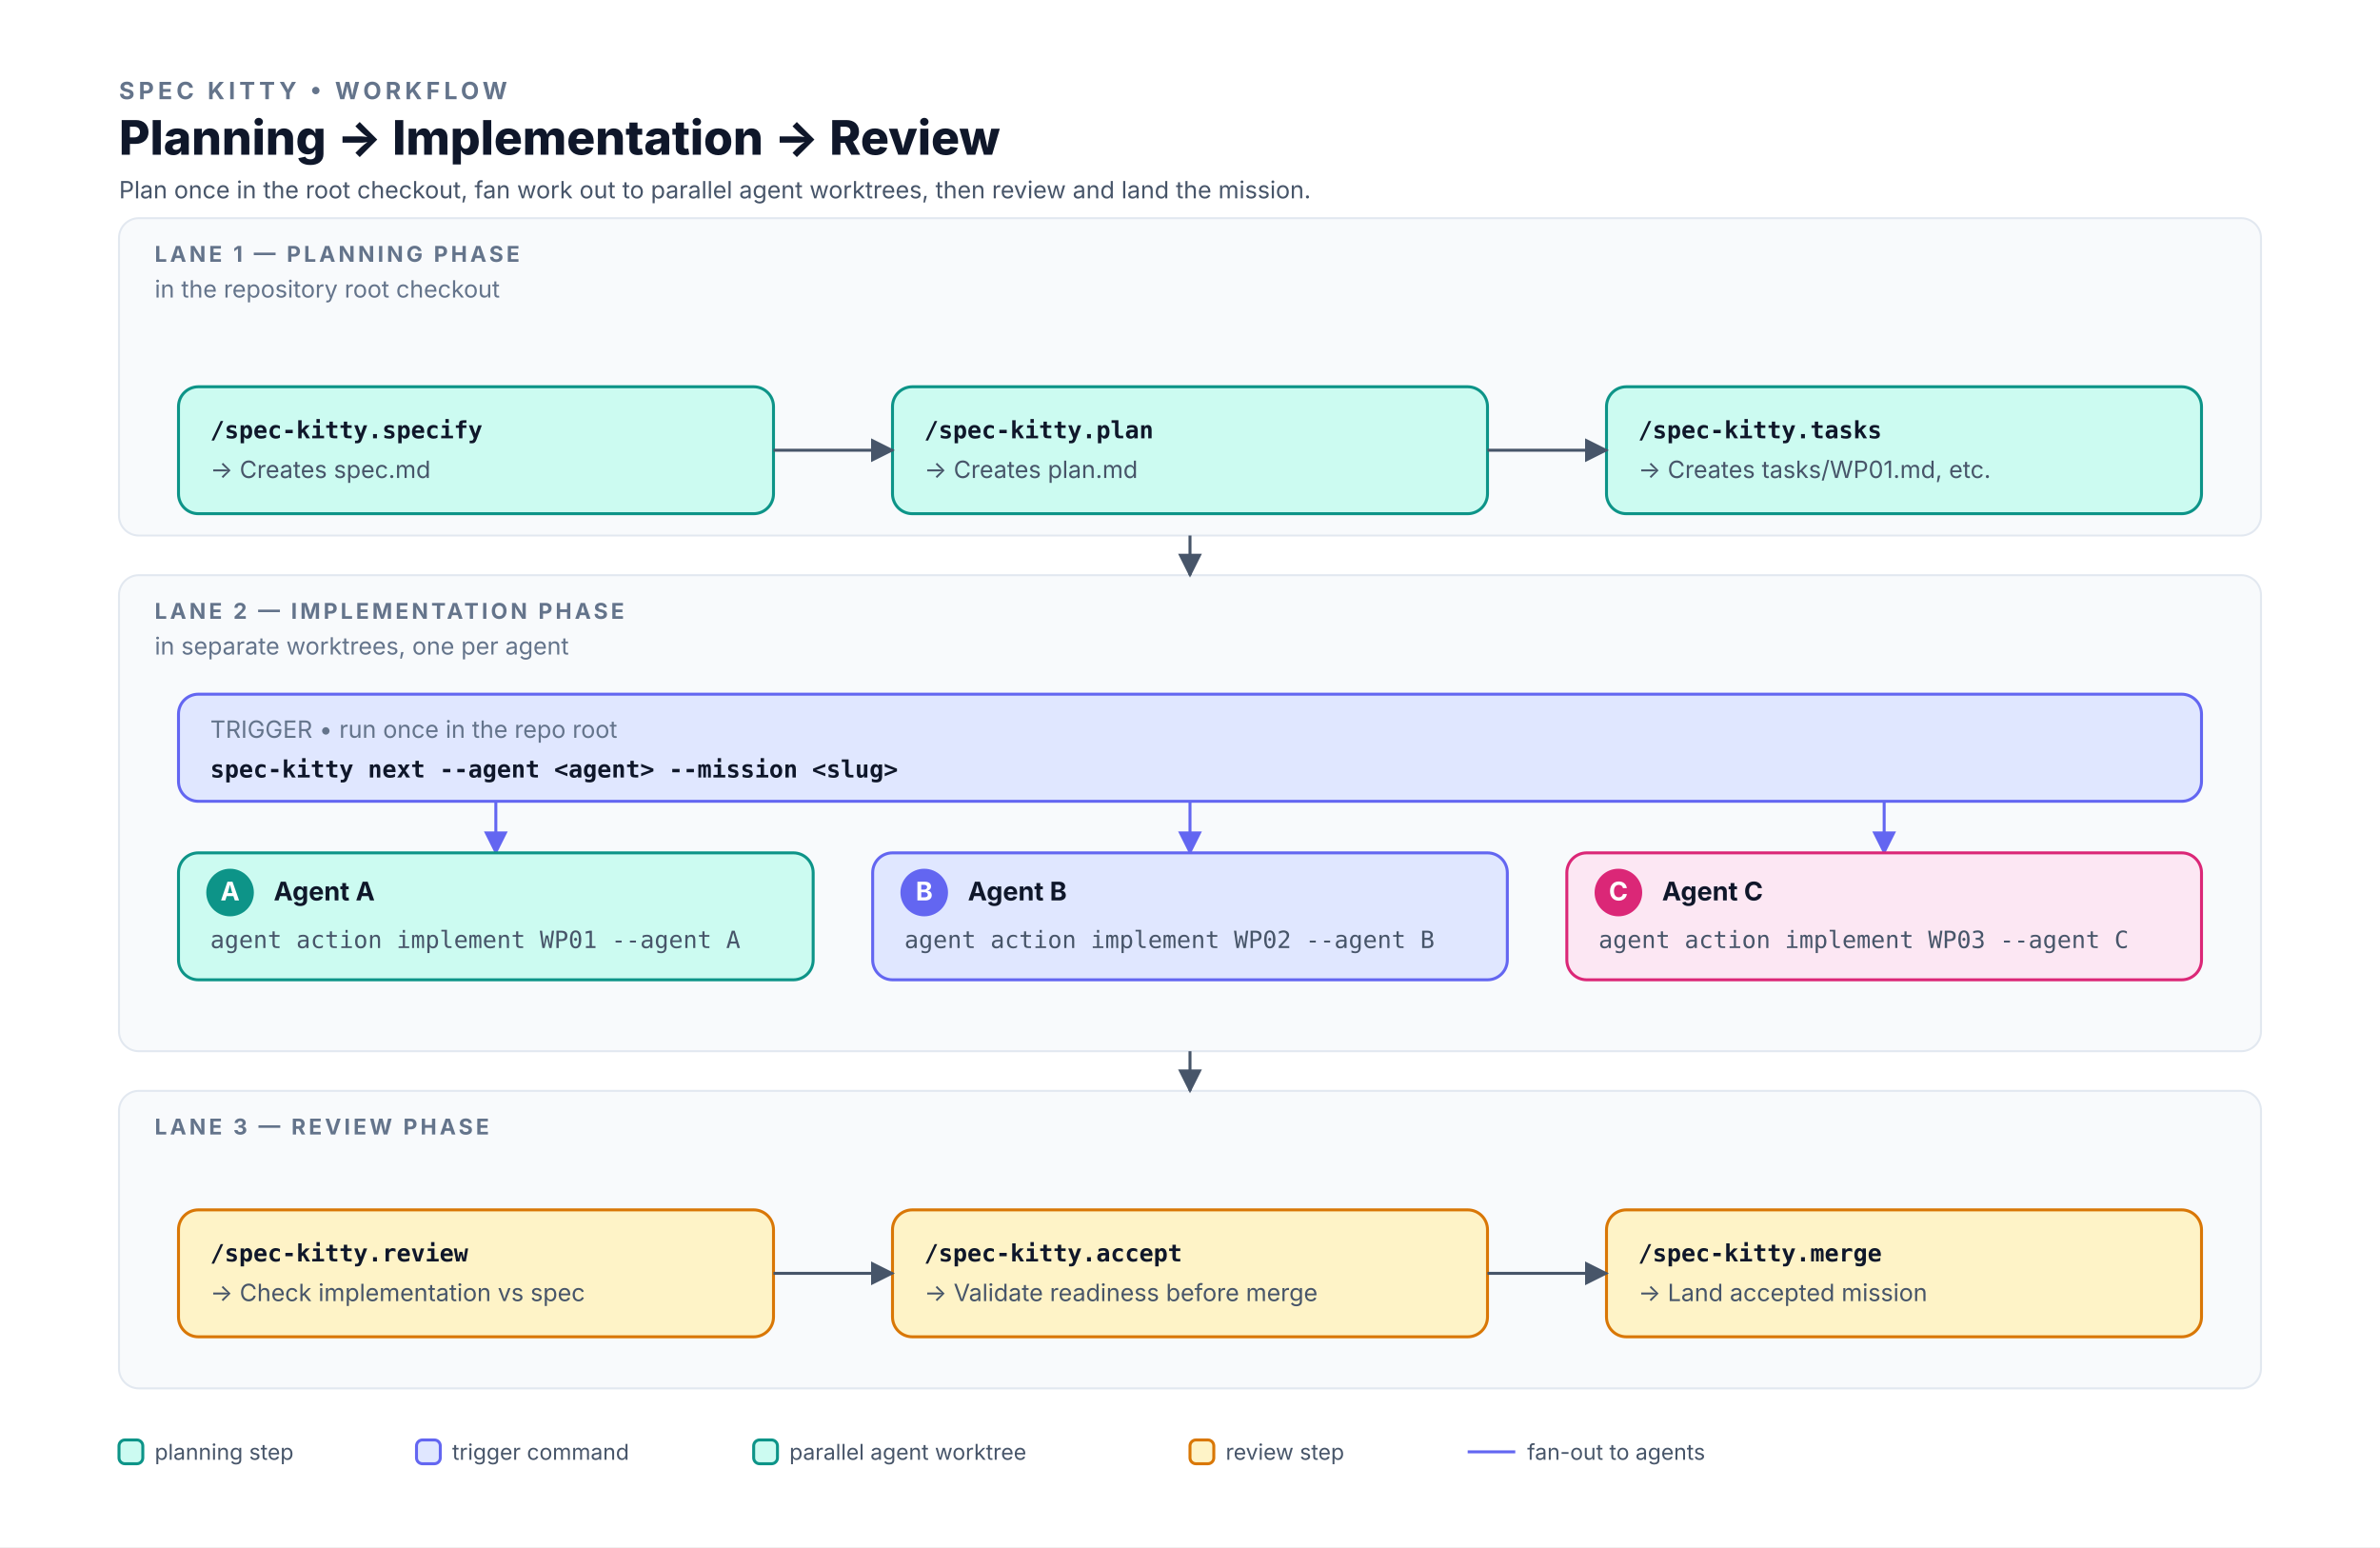
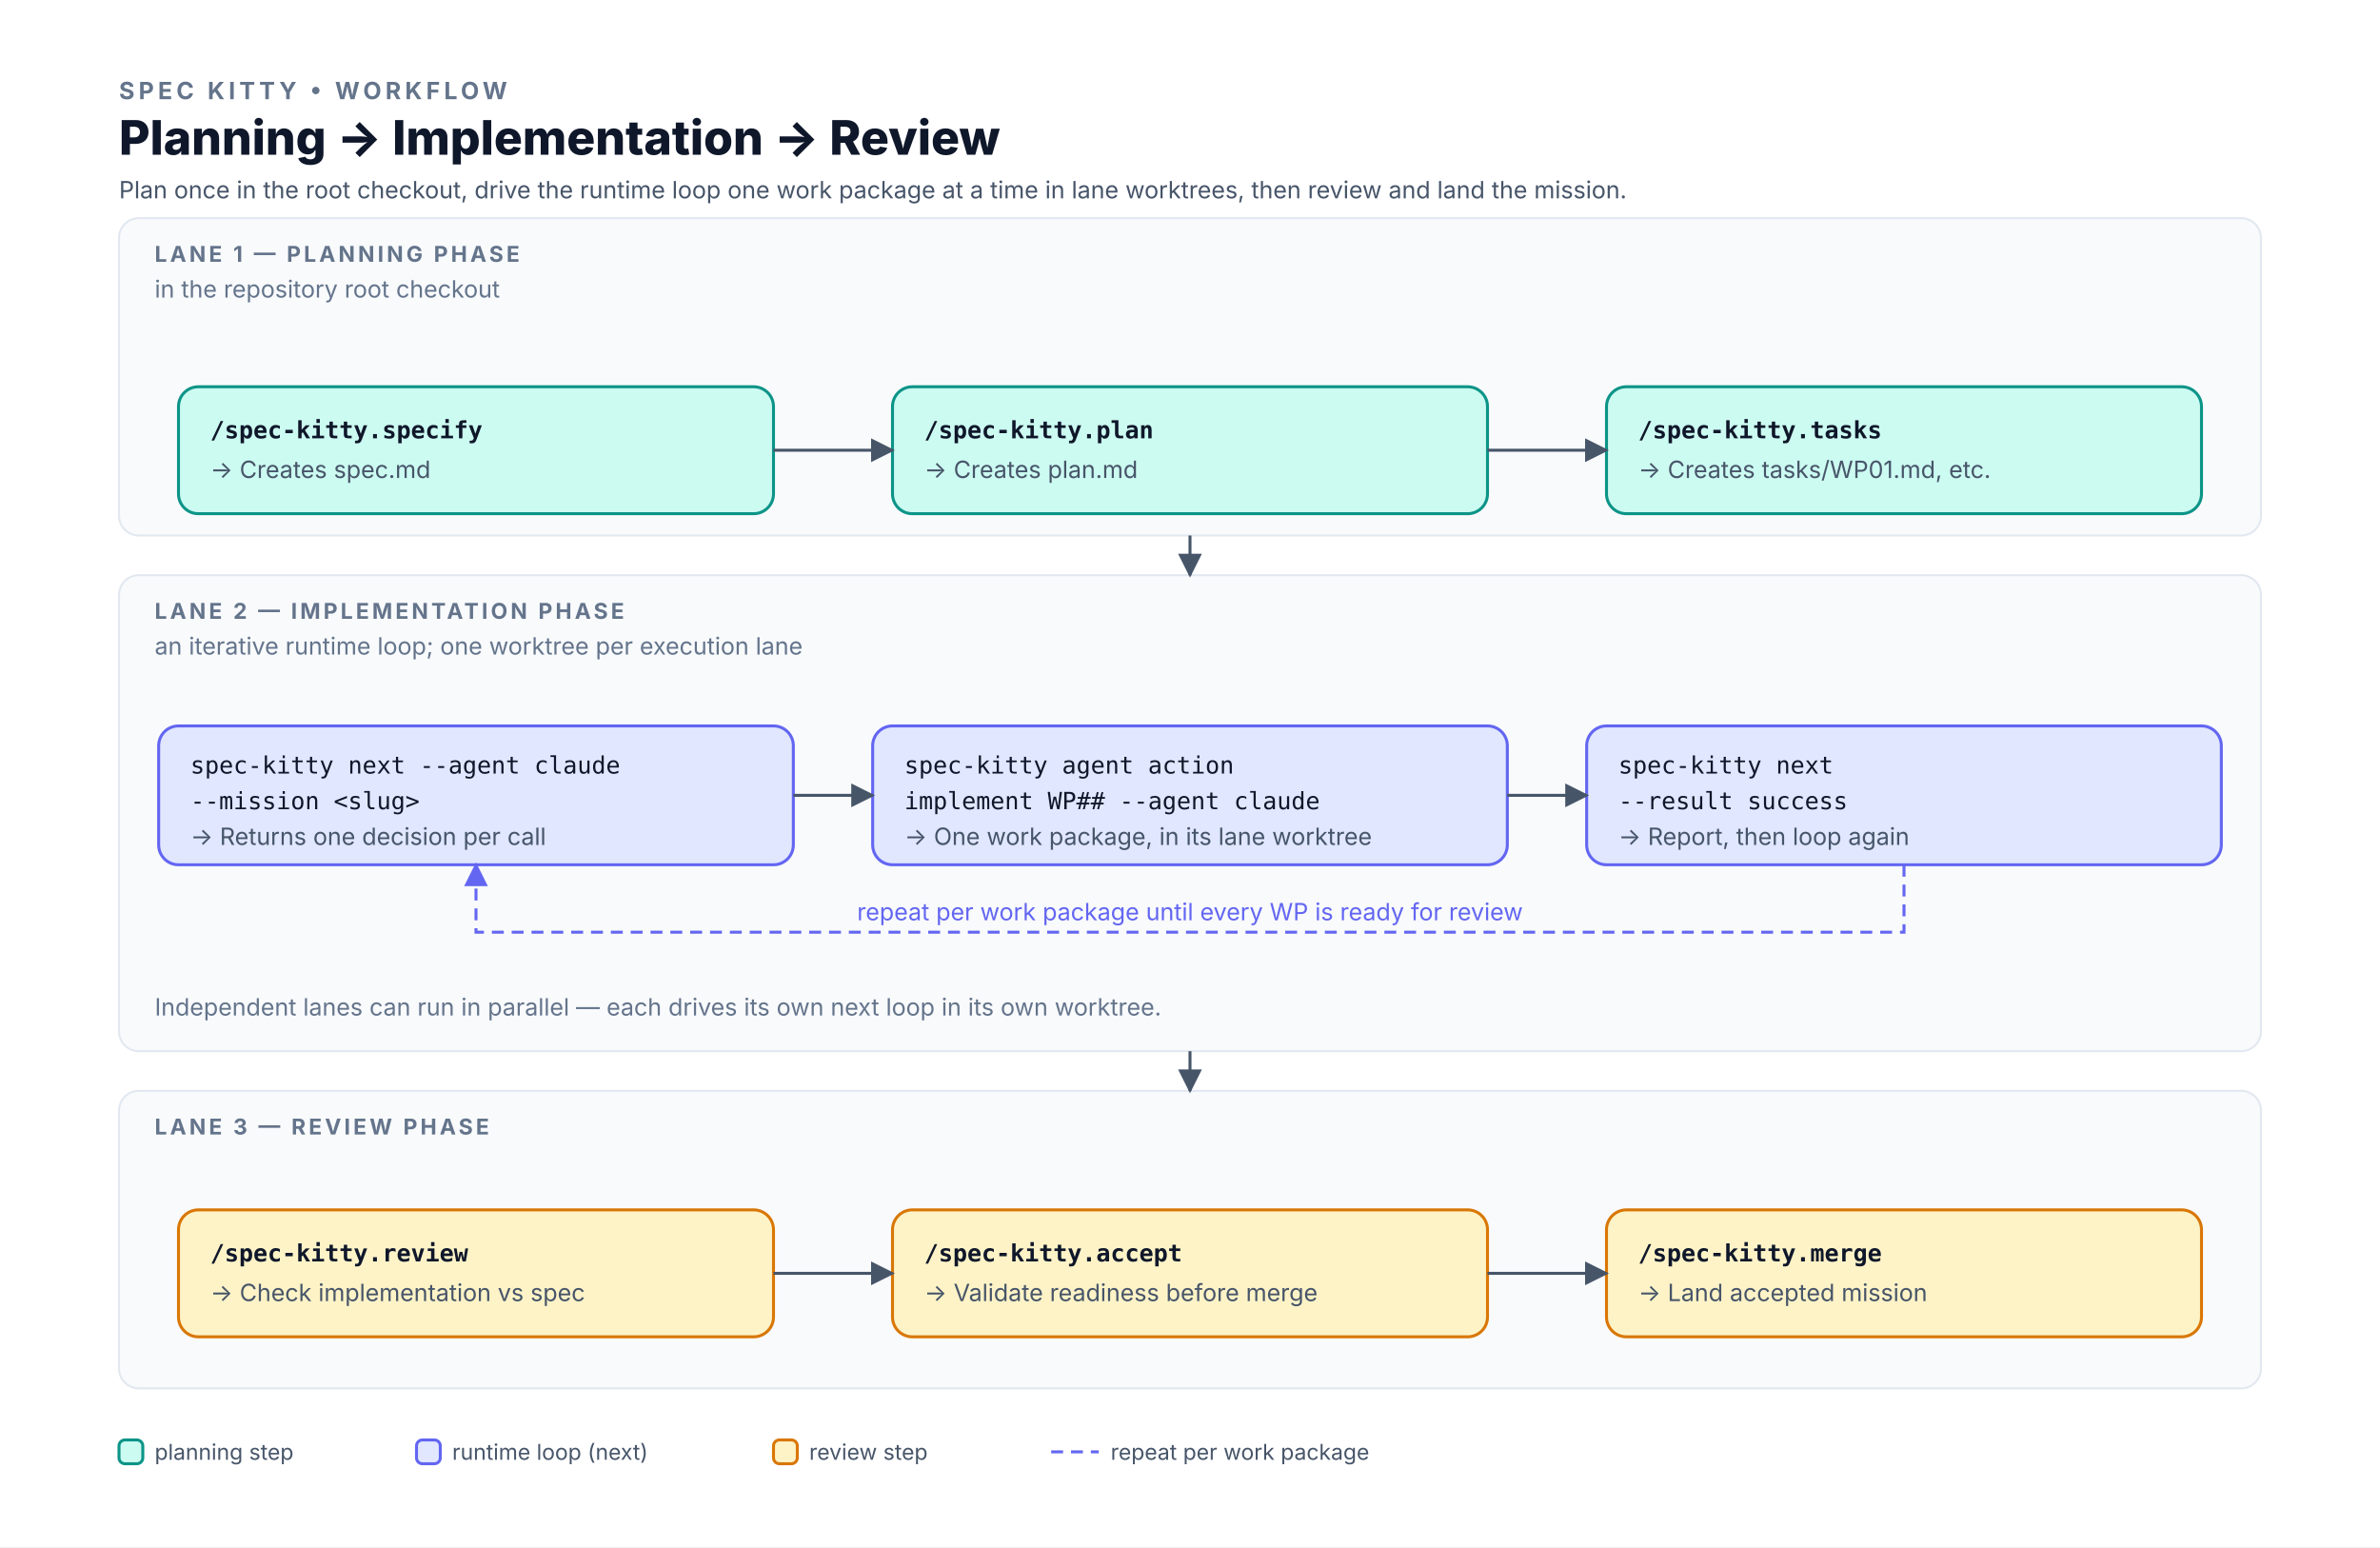
<svg xmlns="http://www.w3.org/2000/svg" viewBox="0 0 1200 780" role="img" aria-labelledby="sdf-title sdf-desc" font-family="Inter, 'Segoe UI', Arial, sans-serif">
  <style>
    .bg { fill: #ffffff; }
    .text-primary { fill: #0f172a; }
    .text-secondary { fill: #475569; }
    .text-muted { fill: #64748b; }
    .text-invert { fill: #ffffff; }
    .lane-bg { fill: #f8fafc; stroke: #e2e8f0; stroke-width: 1; }
    .lane-label { fill: #64748b; }
    .node-plan { fill: #ccfbf1; stroke: #0d9488; stroke-width: 1.5; }
-     .node-trigger { fill: #e0e7ff; stroke: #6366f1; stroke-width: 1.5; }
-     .node-agent-a { fill: #ccfbf1; stroke: #0d9488; stroke-width: 1.5; }
-     .node-agent-b { fill: #e0e7ff; stroke: #6366f1; stroke-width: 1.5; }
-     .node-agent-c { fill: #fce7f3; stroke: #db2777; stroke-width: 1.5; }
+     .node-loop { fill: #e0e7ff; stroke: #6366f1; stroke-width: 1.5; }
    .node-review { fill: #fef3c7; stroke: #d97706; stroke-width: 1.5; }
-     .badge-a { fill: #0d9488; }
-     .badge-b { fill: #6366f1; }
-     .badge-c { fill: #db2777; }
    .line { stroke: #475569; stroke-width: 1.5; fill: none; }
-     .line-fan { stroke: #6366f1; stroke-width: 1.5; fill: none; }
+     .line-loop { stroke: #6366f1; stroke-width: 1.5; fill: none; stroke-dasharray: 6 4; }
    .arrow { fill: #475569; }
-     .arrow-fan { fill: #6366f1; }
+     .arrow-loop { fill: #6366f1; }

    .kicker { font-size: 12px; font-weight: 700; letter-spacing: 2px; text-transform: uppercase; }
    .h1 { font-size: 24px; font-weight: 800; }
    .lane-title { font-size: 11px; font-weight: 700; letter-spacing: 1.5px; text-transform: uppercase; }
    .node-title { font-weight: 700; font-size: 13px; }
    .body { font-size: 12px; }
    .mono { font-family: 'Cascadia Code', Consolas, ui-monospace, monospace; font-size: 12px; }

    @media (prefers-color-scheme: dark) {
      .bg { fill: #0b1220; }
      .text-primary { fill: #f1f5f9; }
      .text-secondary { fill: #cbd5e1; }
      .text-muted { fill: #94a3b8; }
      .lane-bg { fill: #111827; stroke: #1f2937; }
      .lane-label { fill: #94a3b8; }
      .node-plan { fill: #134e4a; stroke: #2dd4bf; }
-       .node-trigger { fill: #1e1b4b; stroke: #a5b4fc; }
-       .node-agent-a { fill: #134e4a; stroke: #2dd4bf; }
-       .node-agent-b { fill: #1e1b4b; stroke: #a5b4fc; }
-       .node-agent-c { fill: #831843; stroke: #f472b6; }
+       .node-loop { fill: #1e1b4b; stroke: #a5b4fc; }
      .node-review { fill: #78350f; stroke: #fbbf24; }
-       .badge-a { fill: #2dd4bf; }
-       .badge-b { fill: #a5b4fc; }
-       .badge-c { fill: #f472b6; }
      .line { stroke: #94a3b8; }
-       .line-fan { stroke: #a5b4fc; }
+       .line-loop { stroke: #a5b4fc; }
      .arrow { fill: #94a3b8; }
-       .arrow-fan { fill: #a5b4fc; }
+       .arrow-loop { fill: #a5b4fc; }
    }
  </style>
  <defs>
    <marker id="sdf-arr" viewBox="0 0 10 10" refX="9" refY="5" markerWidth="8" markerHeight="8" orient="auto-start-reverse">
      <path d="M0,0 L10,5 L0,10 z" class="arrow" />
    </marker>
-     <marker id="sdf-arr-fan" viewBox="0 0 10 10" refX="9" refY="5" markerWidth="8" markerHeight="8" orient="auto-start-reverse">
-       <path d="M0,0 L10,5 L0,10 z" class="arrow-fan" />
+     <marker id="sdf-arr-loop" viewBox="0 0 10 10" refX="9" refY="5" markerWidth="8" markerHeight="8" orient="auto-start-reverse">
+       <path d="M0,0 L10,5 L0,10 z" class="arrow-loop" />
    </marker>
  </defs>
  <rect width="1200" height="780" class="bg" />
  <g transform="translate(60 50)">
    <text class="kicker text-muted">SPEC KITTY • WORKFLOW</text>
    <text y="28" class="h1 text-primary">Planning → Implementation → Review</text>
-     <text y="50" class="body text-secondary">Plan once in the root checkout, fan work out to parallel agent worktrees, then review and land the mission.</text>
+     <text y="50" class="body text-secondary">Plan once in the root checkout, drive the runtime loop one work package at a time in lane worktrees, then review and land the mission.</text>
  </g>
  <rect x="60" y="110" width="1080" height="160" rx="10" class="lane-bg" />
  <rect x="60" y="290" width="1080" height="240" rx="10" class="lane-bg" />
  <rect x="60" y="550" width="1080" height="150" rx="10" class="lane-bg" />
  <text x="78" y="132" class="lane-title lane-label">LANE 1 — PLANNING PHASE</text>
  <text x="78" y="150" class="body text-muted">in the repository root checkout</text>
  <text x="78" y="312" class="lane-title lane-label">LANE 2 — IMPLEMENTATION PHASE</text>
-   <text x="78" y="330" class="body text-muted">in separate worktrees, one per agent</text>
+   <text x="78" y="330" class="body text-muted">an iterative runtime loop; one worktree per execution lane</text>
  <text x="78" y="572" class="lane-title lane-label">LANE 3 — REVIEW PHASE</text>
  <g>
    <g transform="translate(90 195)">
      <rect width="300" height="64" rx="10" class="node-plan" />
      <text x="16" y="26" class="node-title text-primary mono">/spec-kitty.specify</text>
      <text x="16" y="46" class="body text-secondary">→ Creates spec.md</text>
    </g>
    <g transform="translate(450 195)">
      <rect width="300" height="64" rx="10" class="node-plan" />
      <text x="16" y="26" class="node-title text-primary mono">/spec-kitty.plan</text>
      <text x="16" y="46" class="body text-secondary">→ Creates plan.md</text>
    </g>
    <g transform="translate(810 195)">
      <rect width="300" height="64" rx="10" class="node-plan" />
      <text x="16" y="26" class="node-title text-primary mono">/spec-kitty.tasks</text>
      <text x="16" y="46" class="body text-secondary">→ Creates tasks/WP01.md, etc.</text>
    </g>
    <path d="M 390 227 L 450 227" class="line" marker-end="url(#sdf-arr)" />
    <path d="M 750 227 L 810 227" class="line" marker-end="url(#sdf-arr)" />
  </g>
  <line x1="600" y1="270" x2="600" y2="290" class="line" stroke-width="2" marker-end="url(#sdf-arr)" />
  <g>
-     <g transform="translate(90 350)">
-       <rect width="1020" height="54" rx="10" class="node-trigger" />
-       <text x="16" y="22" class="body text-muted">TRIGGER • run once in the repo root</text>
-       <text x="16" y="42" class="node-title text-primary mono">spec-kitty next --agent &lt;agent&gt; --mission &lt;slug&gt;</text>
+     <g transform="translate(80 366)">
+       <rect width="320" height="70" rx="10" class="node-loop" />
+       <text x="16" y="24" class="mono text-primary" font-size="11">spec-kitty next --agent claude</text>
+       <text x="16" y="42" class="mono text-primary" font-size="11">  --mission &lt;slug&gt;</text>
+       <text x="16" y="60" class="body text-secondary">→ Returns one decision per call</text>
    </g>
-     <path d="M 250 404 L 250 415 L 250 415 L 250 430" class="line-fan" marker-end="url(#sdf-arr-fan)" />
-     <path d="M 600 404 L 600 430" class="line-fan" marker-end="url(#sdf-arr-fan)" />
-     <path d="M 950 404 L 950 415 L 950 415 L 950 430" class="line-fan" marker-end="url(#sdf-arr-fan)" />
-     <g transform="translate(90 430)">
-       <rect width="320" height="64" rx="10" class="node-agent-a" />
-       <circle cx="26" cy="20" r="12" class="badge-a" />
-       <text x="26" y="24" text-anchor="middle" class="text-invert node-title">A</text>
-       <text x="48" y="24" class="node-title text-primary">Agent A</text>
-       <text x="16" y="48" class="mono text-secondary" font-size="11">agent action implement WP01 --agent A</text>
+     <g transform="translate(440 366)">
+       <rect width="320" height="70" rx="10" class="node-loop" />
+       <text x="16" y="24" class="mono text-primary" font-size="11">spec-kitty agent action</text>
+       <text x="16" y="42" class="mono text-primary" font-size="11">  implement WP## --agent claude</text>
+       <text x="16" y="60" class="body text-secondary">→ One work package, in its lane worktree</text>
    </g>
-     <g transform="translate(440 430)">
-       <rect width="320" height="64" rx="10" class="node-agent-b" />
-       <circle cx="26" cy="20" r="12" class="badge-b" />
-       <text x="26" y="24" text-anchor="middle" class="text-invert node-title">B</text>
-       <text x="48" y="24" class="node-title text-primary">Agent B</text>
-       <text x="16" y="48" class="mono text-secondary" font-size="11">agent action implement WP02 --agent B</text>
+     <g transform="translate(800 366)">
+       <rect width="320" height="70" rx="10" class="node-loop" />
+       <text x="16" y="24" class="mono text-primary" font-size="11">spec-kitty next</text>
+       <text x="16" y="42" class="mono text-primary" font-size="11">  --result success</text>
+       <text x="16" y="60" class="body text-secondary">→ Report, then loop again</text>
    </g>
-     <g transform="translate(790 430)">
-       <rect width="320" height="64" rx="10" class="node-agent-c" />
-       <circle cx="26" cy="20" r="12" class="badge-c" />
-       <text x="26" y="24" text-anchor="middle" class="text-invert node-title">C</text>
-       <text x="48" y="24" class="node-title text-primary">Agent C</text>
-       <text x="16" y="48" class="mono text-secondary" font-size="11">agent action implement WP03 --agent C</text>
-     </g>
+     <path d="M 400 401 L 440 401" class="line" marker-end="url(#sdf-arr)" />
+     <path d="M 760 401 L 800 401" class="line" marker-end="url(#sdf-arr)" />
+     <path d="M 960 436 L 960 470 L 240 470 L 240 436" class="line-loop" marker-end="url(#sdf-arr-loop)" />
+     <text x="600" y="464" text-anchor="middle" class="body arrow-loop" fill="#6366f1">repeat per work package until every WP is ready for review</text>
+     <text x="78" y="512" class="body text-muted">Independent lanes can run in parallel — each drives its own next loop in its own worktree.</text>
  </g>
  <line x1="600" y1="530" x2="600" y2="550" class="line" stroke-width="2" marker-end="url(#sdf-arr)" />
  <g>
    <g transform="translate(90 610)">
      <rect width="300" height="64" rx="10" class="node-review" />
      <text x="16" y="26" class="node-title text-primary mono">/spec-kitty.review</text>
      <text x="16" y="46" class="body text-secondary">→ Check implementation vs spec</text>
    </g>
    <g transform="translate(450 610)">
      <rect width="300" height="64" rx="10" class="node-review" />
      <text x="16" y="26" class="node-title text-primary mono">/spec-kitty.accept</text>
      <text x="16" y="46" class="body text-secondary">→ Validate readiness before merge</text>
    </g>
    <g transform="translate(810 610)">
      <rect width="300" height="64" rx="10" class="node-review" />
      <text x="16" y="26" class="node-title text-primary mono">/spec-kitty.merge</text>
      <text x="16" y="46" class="body text-secondary">→ Land accepted mission</text>
    </g>
    <path d="M 390 642 L 450 642" class="line" marker-end="url(#sdf-arr)" />
    <path d="M 750 642 L 810 642" class="line" marker-end="url(#sdf-arr)" />
  </g>
  <g transform="translate(60 730)" font-size="11">
    <g transform="translate(0 -4)">
      <rect width="12" height="12" rx="3" class="node-plan" />
      <text x="18" y="10" class="text-secondary">planning step</text>
    </g>
    <g transform="translate(150 -4)">
-       <rect width="12" height="12" rx="3" class="node-trigger" />
-       <text x="18" y="10" class="text-secondary">trigger command</text>
+       <rect width="12" height="12" rx="3" class="node-loop" />
+       <text x="18" y="10" class="text-secondary">runtime loop (next)</text>
    </g>
-     <g transform="translate(320 -4)">
-       <rect width="12" height="12" rx="3" class="node-agent-a" />
-       <text x="18" y="10" class="text-secondary">parallel agent worktree</text>
-     </g>
-     <g transform="translate(540 -4)">
+     <g transform="translate(330 -4)">
      <rect width="12" height="12" rx="3" class="node-review" />
      <text x="18" y="10" class="text-secondary">review step</text>
    </g>
-     <g transform="translate(680 -4)">
-       <line x1="0" y1="6" x2="24" y2="6" class="line-fan" />
-       <text x="30" y="10" class="text-secondary">fan-out to agents</text>
+     <g transform="translate(470 -4)">
+       <line x1="0" y1="6" x2="24" y2="6" class="line-loop" />
+       <text x="30" y="10" class="text-secondary">repeat per work package</text>
    </g>
  </g>
</svg>
